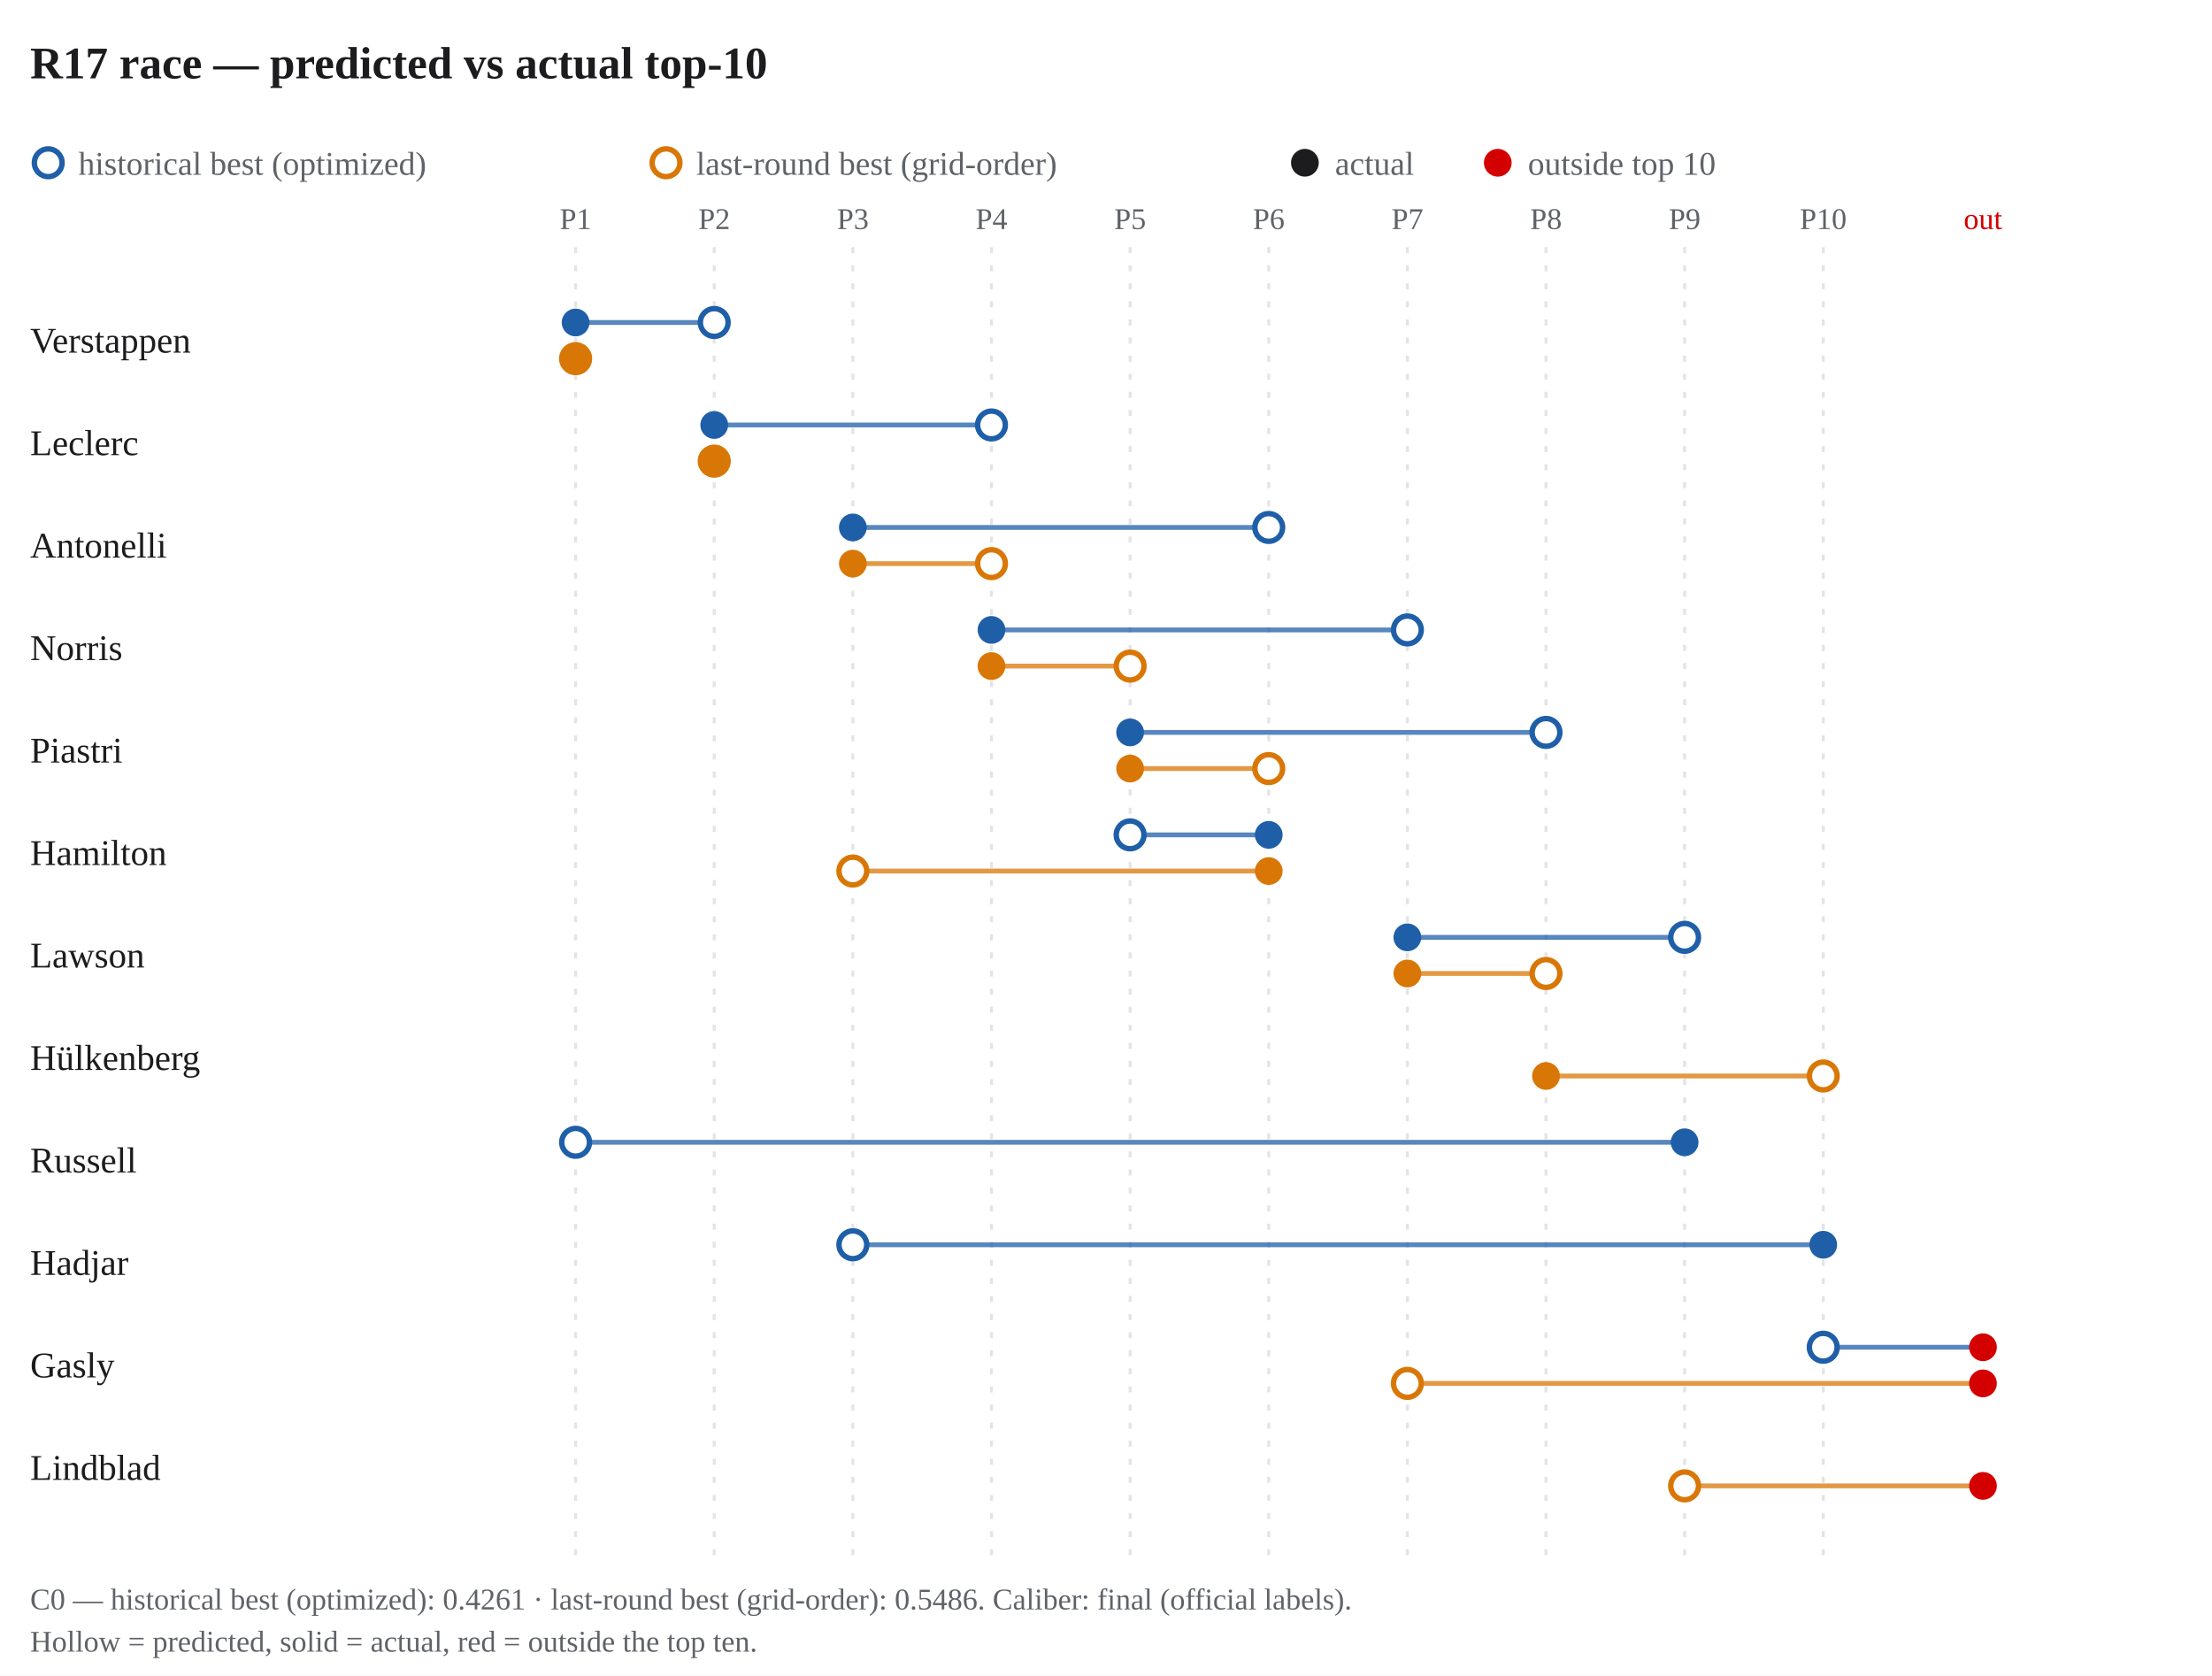
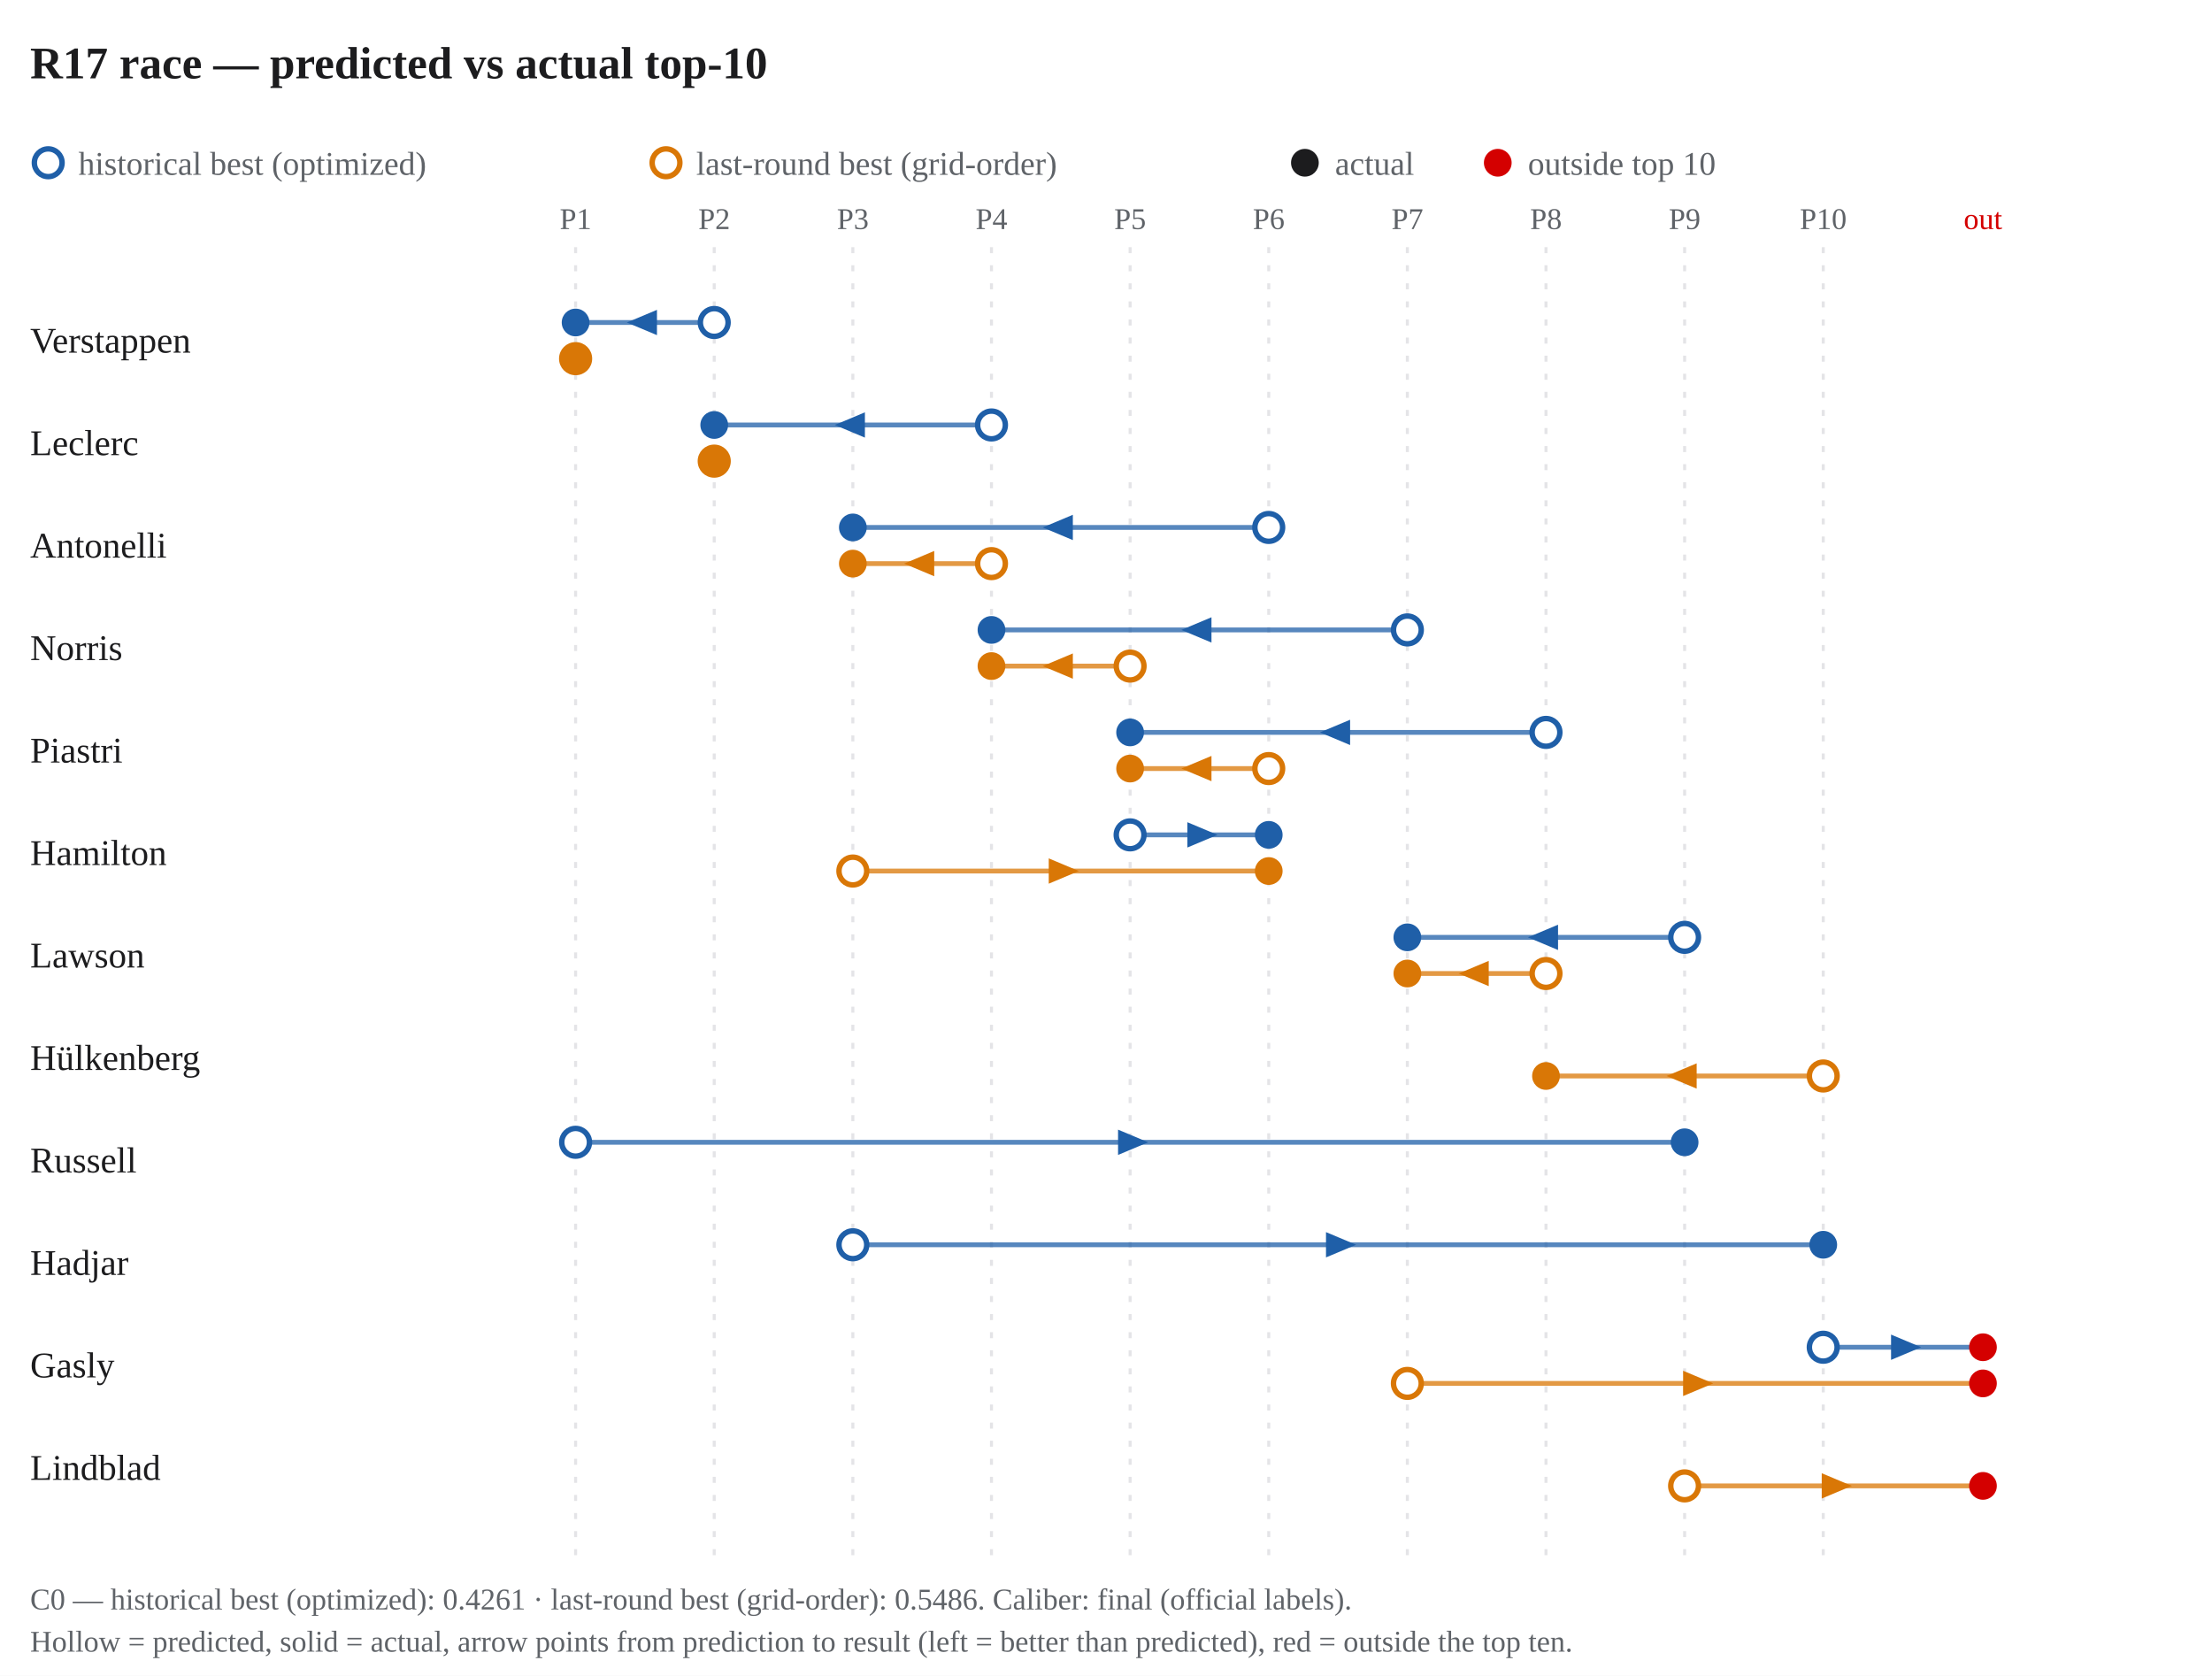
<svg xmlns="http://www.w3.org/2000/svg" width="734" height="556" viewBox="0 0 734 556">
  <rect width="734" height="556" fill="#ffffff" />
  <text x="10" y="26" font-size="15" font-weight="700" fill="#1c1c1e">R17 race — predicted vs actual top-10</text>
  <circle cx="16" cy="54" r="4.6" fill="#ffffff" stroke="#1f5fa8" stroke-width="1.8" />
  <text x="26" y="58" font-size="11" fill="#5f6368">historical best (optimized)</text>
  <circle cx="221" cy="54" r="4.6" fill="#ffffff" stroke="#d97706" stroke-width="1.8" />
  <text x="231" y="58" font-size="11" fill="#5f6368">last-round best (grid-order)</text>
  <circle cx="433" cy="54" r="4.6" fill="#1c1c1e" />
  <text x="443" y="58" font-size="11" fill="#5f6368">actual</text>
  <circle cx="497" cy="54" r="4.6" fill="#d40000" />
  <text x="507" y="58" font-size="11" fill="#5f6368">outside top 10</text>
  <line x1="191.0" y1="82.0" x2="191.0" y2="516.0" stroke="#e4e4e7" stroke-width="1" stroke-dasharray="2,4" />
  <text x="191.0" y="76.0" font-size="10" fill="#5f6368" text-anchor="middle">P1</text>
  <line x1="237.0" y1="82.0" x2="237.0" y2="516.0" stroke="#e4e4e7" stroke-width="1" stroke-dasharray="2,4" />
  <text x="237.0" y="76.0" font-size="10" fill="#5f6368" text-anchor="middle">P2</text>
  <line x1="283.0" y1="82.0" x2="283.0" y2="516.0" stroke="#e4e4e7" stroke-width="1" stroke-dasharray="2,4" />
  <text x="283.0" y="76.0" font-size="10" fill="#5f6368" text-anchor="middle">P3</text>
  <line x1="329.0" y1="82.0" x2="329.0" y2="516.0" stroke="#e4e4e7" stroke-width="1" stroke-dasharray="2,4" />
  <text x="329.0" y="76.0" font-size="10" fill="#5f6368" text-anchor="middle">P4</text>
  <line x1="375.0" y1="82.0" x2="375.0" y2="516.0" stroke="#e4e4e7" stroke-width="1" stroke-dasharray="2,4" />
  <text x="375.0" y="76.0" font-size="10" fill="#5f6368" text-anchor="middle">P5</text>
  <line x1="421.0" y1="82.0" x2="421.0" y2="516.0" stroke="#e4e4e7" stroke-width="1" stroke-dasharray="2,4" />
  <text x="421.0" y="76.0" font-size="10" fill="#5f6368" text-anchor="middle">P6</text>
  <line x1="467.0" y1="82.0" x2="467.0" y2="516.0" stroke="#e4e4e7" stroke-width="1" stroke-dasharray="2,4" />
  <text x="467.0" y="76.0" font-size="10" fill="#5f6368" text-anchor="middle">P7</text>
  <line x1="513.0" y1="82.0" x2="513.0" y2="516.0" stroke="#e4e4e7" stroke-width="1" stroke-dasharray="2,4" />
  <text x="513.0" y="76.0" font-size="10" fill="#5f6368" text-anchor="middle">P8</text>
  <line x1="559.0" y1="82.0" x2="559.0" y2="516.0" stroke="#e4e4e7" stroke-width="1" stroke-dasharray="2,4" />
  <text x="559.0" y="76.0" font-size="10" fill="#5f6368" text-anchor="middle">P9</text>
  <line x1="605.0" y1="82.0" x2="605.0" y2="516.0" stroke="#e4e4e7" stroke-width="1" stroke-dasharray="2,4" />
  <text x="605.0" y="76.0" font-size="10" fill="#5f6368" text-anchor="middle">P10</text>
  <text x="658.0" y="76.0" font-size="10" fill="#d40000" text-anchor="middle">out</text>
  <text x="10" y="117.0" font-size="12" fill="#1c1c1e">Verstappen</text>
  <line x1="237.0" y1="107.0" x2="191.0" y2="107.0" stroke="#1f5fa8" stroke-width="1.6" opacity="0.75" />
+   <polygon points="208.0,107.0 218.0,102.8 218.0,111.2" fill="#1f5fa8" />
  <circle cx="237.0" cy="107.0" r="4.6" fill="#ffffff" stroke="#1f5fa8" stroke-width="1.8" />
  <circle cx="191.0" cy="107.0" r="4.6" fill="#1f5fa8" />
  <line x1="191.0" y1="119.0" x2="191.0" y2="119.0" stroke="#d97706" stroke-width="1.6" opacity="0.75" />
  <circle cx="191.0" cy="119.0" r="4.6" fill="#ffffff" stroke="#d97706" stroke-width="1.8" />
  <circle cx="191.0" cy="119.0" r="4.6" fill="#d97706" />
  <text x="10" y="151.0" font-size="12" fill="#1c1c1e">Leclerc</text>
  <line x1="329.0" y1="141.0" x2="237.0" y2="141.0" stroke="#1f5fa8" stroke-width="1.6" opacity="0.75" />
+   <polygon points="277.0,141.0 287.0,136.8 287.0,145.2" fill="#1f5fa8" />
  <circle cx="329.0" cy="141.0" r="4.6" fill="#ffffff" stroke="#1f5fa8" stroke-width="1.8" />
  <circle cx="237.0" cy="141.0" r="4.6" fill="#1f5fa8" />
  <line x1="237.0" y1="153.0" x2="237.0" y2="153.0" stroke="#d97706" stroke-width="1.6" opacity="0.75" />
  <circle cx="237.0" cy="153.0" r="4.6" fill="#ffffff" stroke="#d97706" stroke-width="1.8" />
  <circle cx="237.0" cy="153.0" r="4.6" fill="#d97706" />
  <text x="10" y="185.0" font-size="12" fill="#1c1c1e">Antonelli</text>
  <line x1="421.0" y1="175.0" x2="283.0" y2="175.0" stroke="#1f5fa8" stroke-width="1.6" opacity="0.75" />
+   <polygon points="346.0,175.0 356.0,170.8 356.0,179.2" fill="#1f5fa8" />
  <circle cx="421.0" cy="175.0" r="4.6" fill="#ffffff" stroke="#1f5fa8" stroke-width="1.8" />
  <circle cx="283.0" cy="175.0" r="4.6" fill="#1f5fa8" />
  <line x1="329.0" y1="187.0" x2="283.0" y2="187.0" stroke="#d97706" stroke-width="1.6" opacity="0.75" />
+   <polygon points="300.0,187.0 310.0,182.8 310.0,191.2" fill="#d97706" />
  <circle cx="329.0" cy="187.0" r="4.6" fill="#ffffff" stroke="#d97706" stroke-width="1.8" />
  <circle cx="283.0" cy="187.0" r="4.6" fill="#d97706" />
  <text x="10" y="219.0" font-size="12" fill="#1c1c1e">Norris</text>
  <line x1="467.0" y1="209.0" x2="329.0" y2="209.0" stroke="#1f5fa8" stroke-width="1.6" opacity="0.75" />
+   <polygon points="392.0,209.0 402.0,204.8 402.0,213.2" fill="#1f5fa8" />
  <circle cx="467.0" cy="209.0" r="4.6" fill="#ffffff" stroke="#1f5fa8" stroke-width="1.8" />
  <circle cx="329.0" cy="209.0" r="4.6" fill="#1f5fa8" />
  <line x1="375.0" y1="221.0" x2="329.0" y2="221.0" stroke="#d97706" stroke-width="1.6" opacity="0.75" />
+   <polygon points="346.0,221.0 356.0,216.8 356.0,225.2" fill="#d97706" />
  <circle cx="375.0" cy="221.0" r="4.6" fill="#ffffff" stroke="#d97706" stroke-width="1.8" />
  <circle cx="329.0" cy="221.0" r="4.6" fill="#d97706" />
  <text x="10" y="253.0" font-size="12" fill="#1c1c1e">Piastri</text>
  <line x1="513.0" y1="243.0" x2="375.0" y2="243.0" stroke="#1f5fa8" stroke-width="1.6" opacity="0.75" />
+   <polygon points="438.0,243.0 448.0,238.8 448.0,247.2" fill="#1f5fa8" />
  <circle cx="513.0" cy="243.0" r="4.6" fill="#ffffff" stroke="#1f5fa8" stroke-width="1.8" />
  <circle cx="375.0" cy="243.0" r="4.6" fill="#1f5fa8" />
  <line x1="421.0" y1="255.0" x2="375.0" y2="255.0" stroke="#d97706" stroke-width="1.6" opacity="0.75" />
+   <polygon points="392.0,255.0 402.0,250.8 402.0,259.2" fill="#d97706" />
  <circle cx="421.0" cy="255.0" r="4.6" fill="#ffffff" stroke="#d97706" stroke-width="1.8" />
  <circle cx="375.0" cy="255.0" r="4.6" fill="#d97706" />
  <text x="10" y="287.0" font-size="12" fill="#1c1c1e">Hamilton</text>
  <line x1="375.0" y1="277.0" x2="421.0" y2="277.0" stroke="#1f5fa8" stroke-width="1.6" opacity="0.75" />
+   <polygon points="404.0,277.0 394.0,272.8 394.0,281.2" fill="#1f5fa8" />
  <circle cx="375.0" cy="277.0" r="4.6" fill="#ffffff" stroke="#1f5fa8" stroke-width="1.8" />
  <circle cx="421.0" cy="277.0" r="4.6" fill="#1f5fa8" />
  <line x1="283.0" y1="289.0" x2="421.0" y2="289.0" stroke="#d97706" stroke-width="1.6" opacity="0.75" />
+   <polygon points="358.0,289.0 348.0,284.8 348.0,293.2" fill="#d97706" />
  <circle cx="283.0" cy="289.0" r="4.6" fill="#ffffff" stroke="#d97706" stroke-width="1.8" />
  <circle cx="421.0" cy="289.0" r="4.6" fill="#d97706" />
  <text x="10" y="321.0" font-size="12" fill="#1c1c1e">Lawson</text>
  <line x1="559.0" y1="311.0" x2="467.0" y2="311.0" stroke="#1f5fa8" stroke-width="1.6" opacity="0.75" />
+   <polygon points="507.0,311.0 517.0,306.8 517.0,315.2" fill="#1f5fa8" />
  <circle cx="559.0" cy="311.0" r="4.6" fill="#ffffff" stroke="#1f5fa8" stroke-width="1.8" />
  <circle cx="467.0" cy="311.0" r="4.6" fill="#1f5fa8" />
  <line x1="513.0" y1="323.0" x2="467.0" y2="323.0" stroke="#d97706" stroke-width="1.6" opacity="0.75" />
+   <polygon points="484.0,323.0 494.0,318.8 494.0,327.2" fill="#d97706" />
  <circle cx="513.0" cy="323.0" r="4.6" fill="#ffffff" stroke="#d97706" stroke-width="1.8" />
  <circle cx="467.0" cy="323.0" r="4.6" fill="#d97706" />
  <text x="10" y="355.0" font-size="12" fill="#1c1c1e">Hülkenberg</text>
  <line x1="605.0" y1="357.0" x2="513.0" y2="357.0" stroke="#d97706" stroke-width="1.6" opacity="0.75" />
+   <polygon points="553.0,357.0 563.0,352.8 563.0,361.2" fill="#d97706" />
  <circle cx="605.0" cy="357.0" r="4.6" fill="#ffffff" stroke="#d97706" stroke-width="1.8" />
  <circle cx="513.0" cy="357.0" r="4.6" fill="#d97706" />
  <text x="10" y="389.0" font-size="12" fill="#1c1c1e">Russell</text>
  <line x1="191.0" y1="379.0" x2="559.0" y2="379.0" stroke="#1f5fa8" stroke-width="1.6" opacity="0.75" />
+   <polygon points="381.0,379.0 371.0,374.8 371.0,383.2" fill="#1f5fa8" />
  <circle cx="191.0" cy="379.0" r="4.6" fill="#ffffff" stroke="#1f5fa8" stroke-width="1.8" />
  <circle cx="559.0" cy="379.0" r="4.6" fill="#1f5fa8" />
  <text x="10" y="423.0" font-size="12" fill="#1c1c1e">Hadjar</text>
  <line x1="283.0" y1="413.0" x2="605.0" y2="413.0" stroke="#1f5fa8" stroke-width="1.6" opacity="0.75" />
+   <polygon points="450.0,413.0 440.0,408.8 440.0,417.2" fill="#1f5fa8" />
  <circle cx="283.0" cy="413.0" r="4.6" fill="#ffffff" stroke="#1f5fa8" stroke-width="1.8" />
  <circle cx="605.0" cy="413.0" r="4.6" fill="#1f5fa8" />
  <text x="10" y="457.0" font-size="12" fill="#1c1c1e">Gasly</text>
  <line x1="605.0" y1="447.0" x2="658.0" y2="447.0" stroke="#1f5fa8" stroke-width="1.6" opacity="0.75" />
+   <polygon points="637.5,447.0 627.5,442.8 627.5,451.2" fill="#1f5fa8" />
  <circle cx="605.0" cy="447.0" r="4.6" fill="#ffffff" stroke="#1f5fa8" stroke-width="1.8" />
  <circle cx="658.0" cy="447.0" r="4.6" fill="#d40000" />
  <line x1="467.0" y1="459.0" x2="658.0" y2="459.0" stroke="#d97706" stroke-width="1.6" opacity="0.75" />
+   <polygon points="568.5,459.0 558.5,454.8 558.5,463.2" fill="#d97706" />
  <circle cx="467.0" cy="459.0" r="4.6" fill="#ffffff" stroke="#d97706" stroke-width="1.8" />
  <circle cx="658.0" cy="459.0" r="4.6" fill="#d40000" />
  <text x="10" y="491.0" font-size="12" fill="#1c1c1e">Lindblad</text>
  <line x1="559.0" y1="493.0" x2="658.0" y2="493.0" stroke="#d97706" stroke-width="1.6" opacity="0.75" />
+   <polygon points="614.5,493.0 604.5,488.8 604.5,497.2" fill="#d97706" />
  <circle cx="559.0" cy="493.0" r="4.6" fill="#ffffff" stroke="#d97706" stroke-width="1.8" />
  <circle cx="658.0" cy="493.0" r="4.6" fill="#d40000" />
  <text x="10" y="534" font-size="10" fill="#5f6368">C0 — historical best (optimized): 0.4261 · last-round best (grid-order): 0.5486. Caliber: final (official labels).</text>
-   <text x="10" y="548" font-size="10" fill="#5f6368">Hollow = predicted, solid = actual, red = outside the top ten.</text>
+   <text x="10" y="548" font-size="10" fill="#5f6368">Hollow = predicted, solid = actual, arrow points from prediction to result (left = better than predicted), red = outside the top ten.</text>
</svg>
